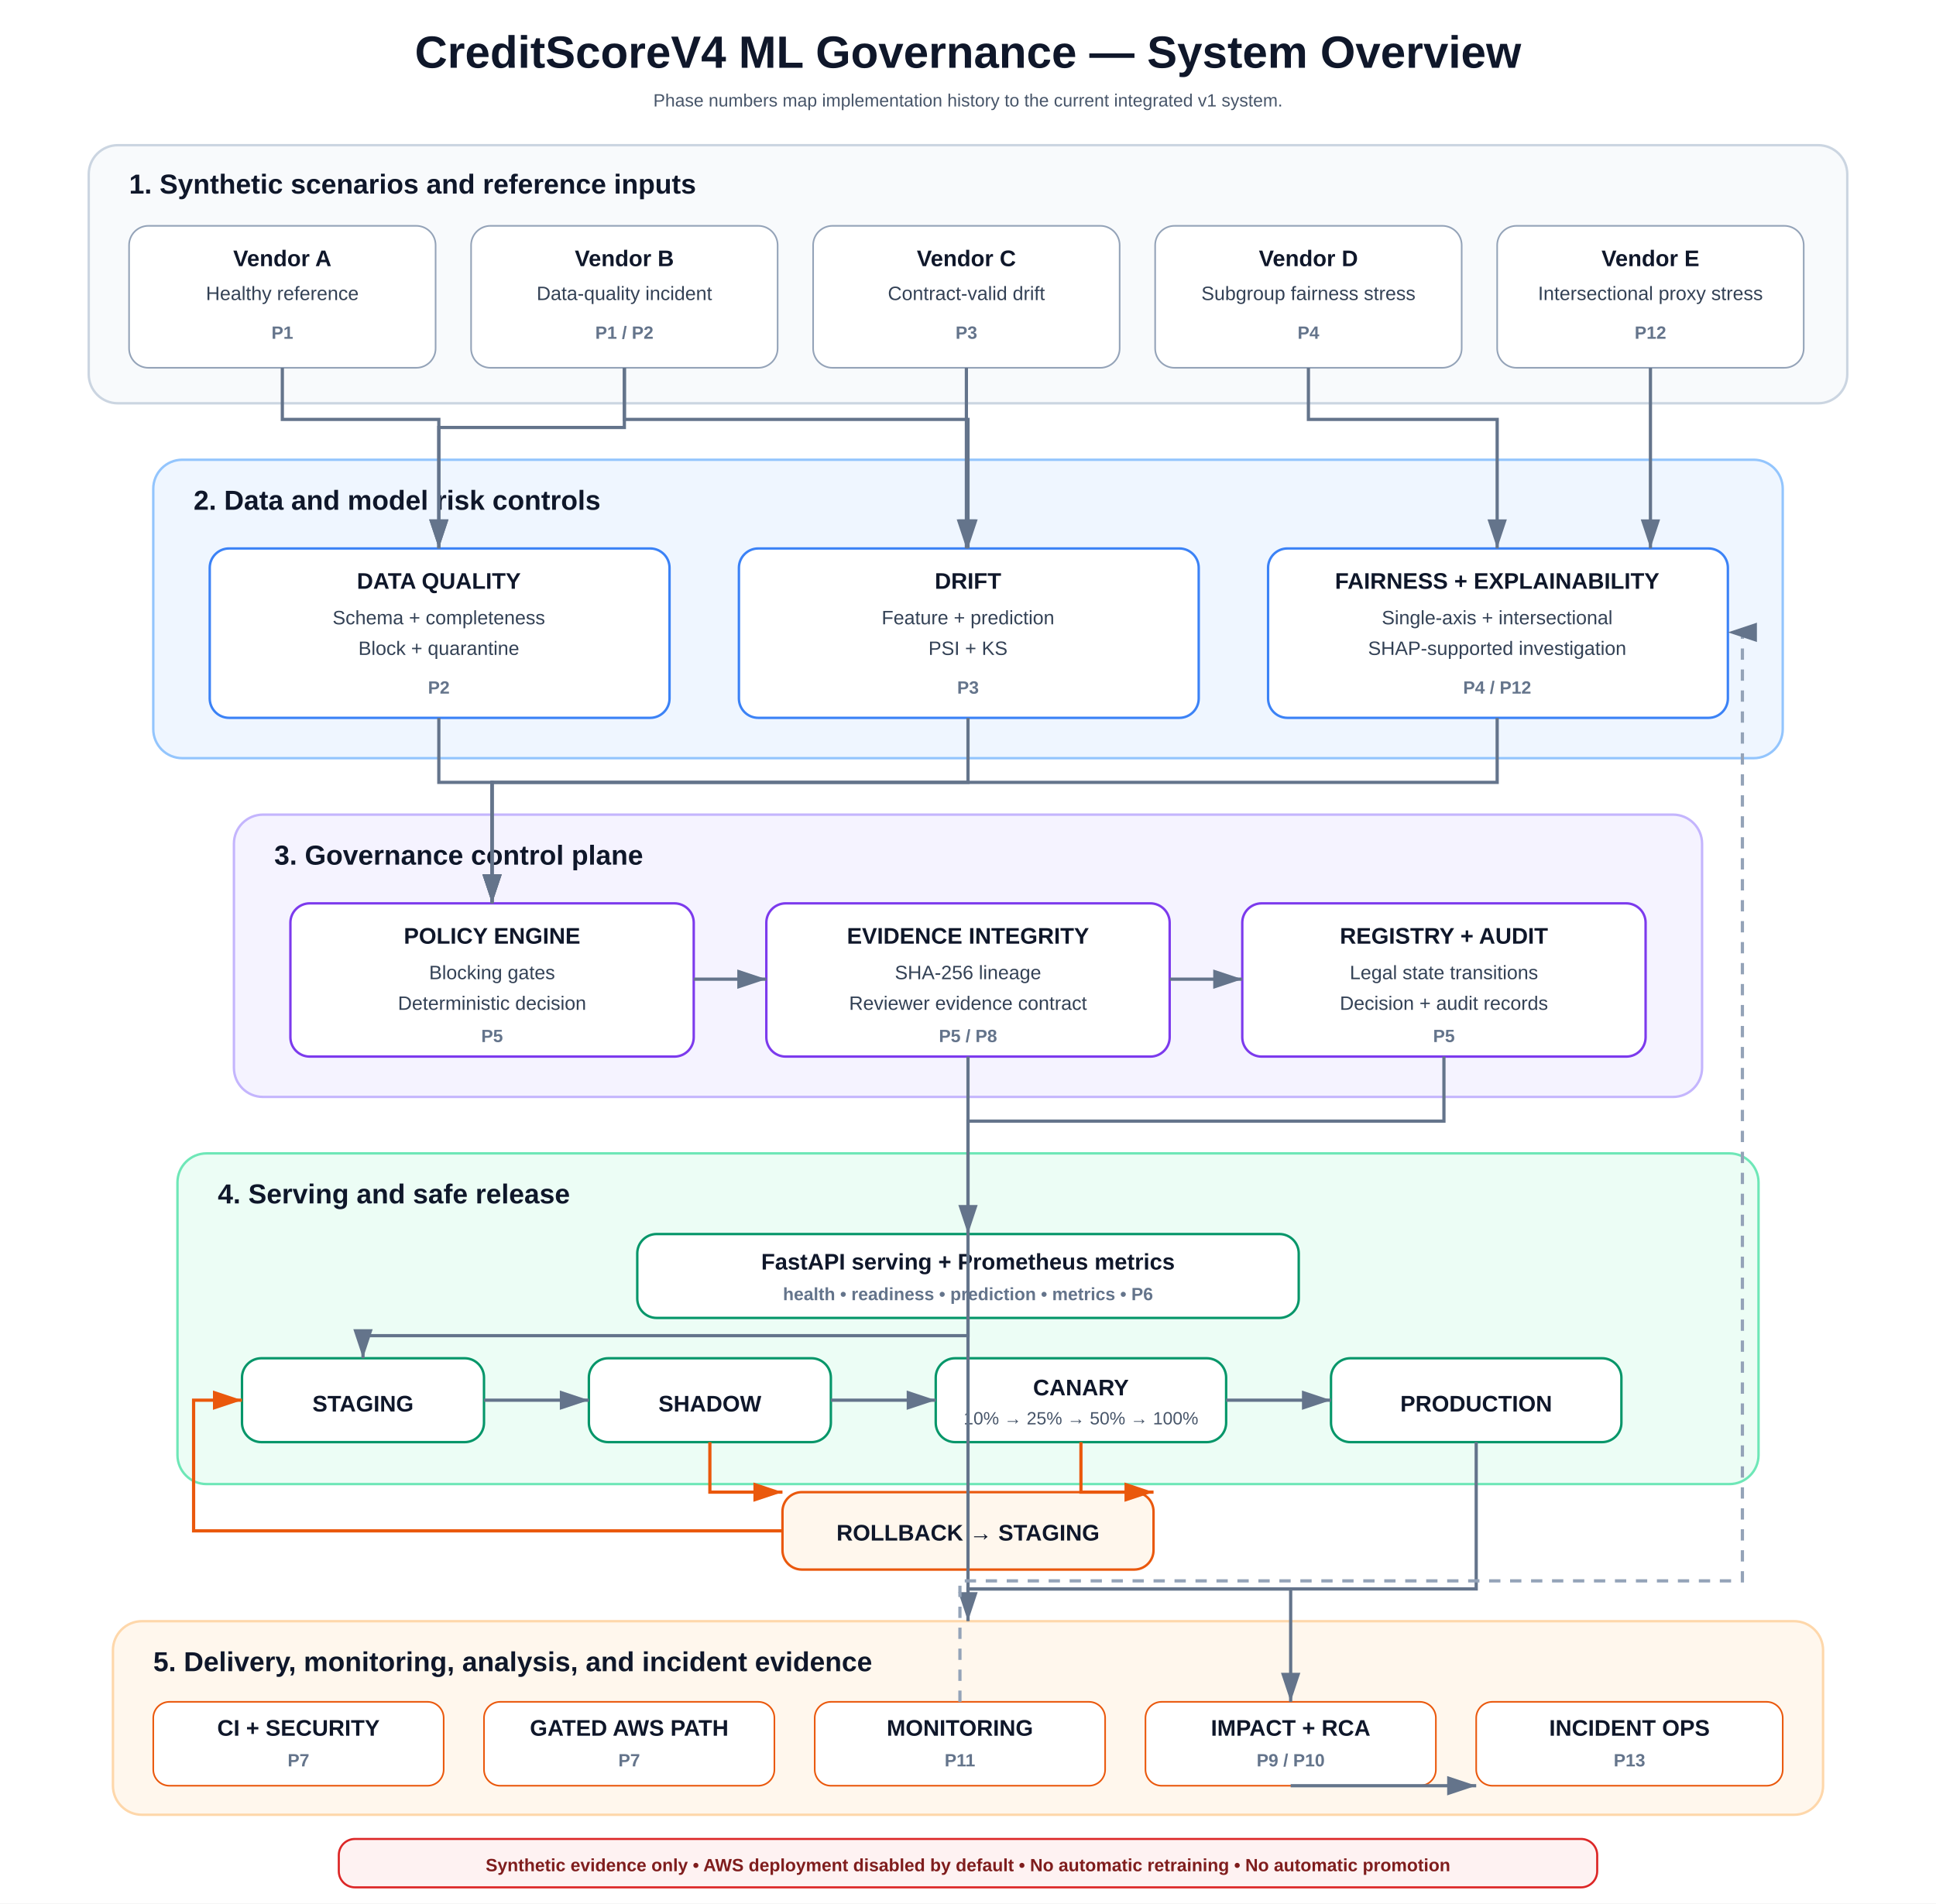
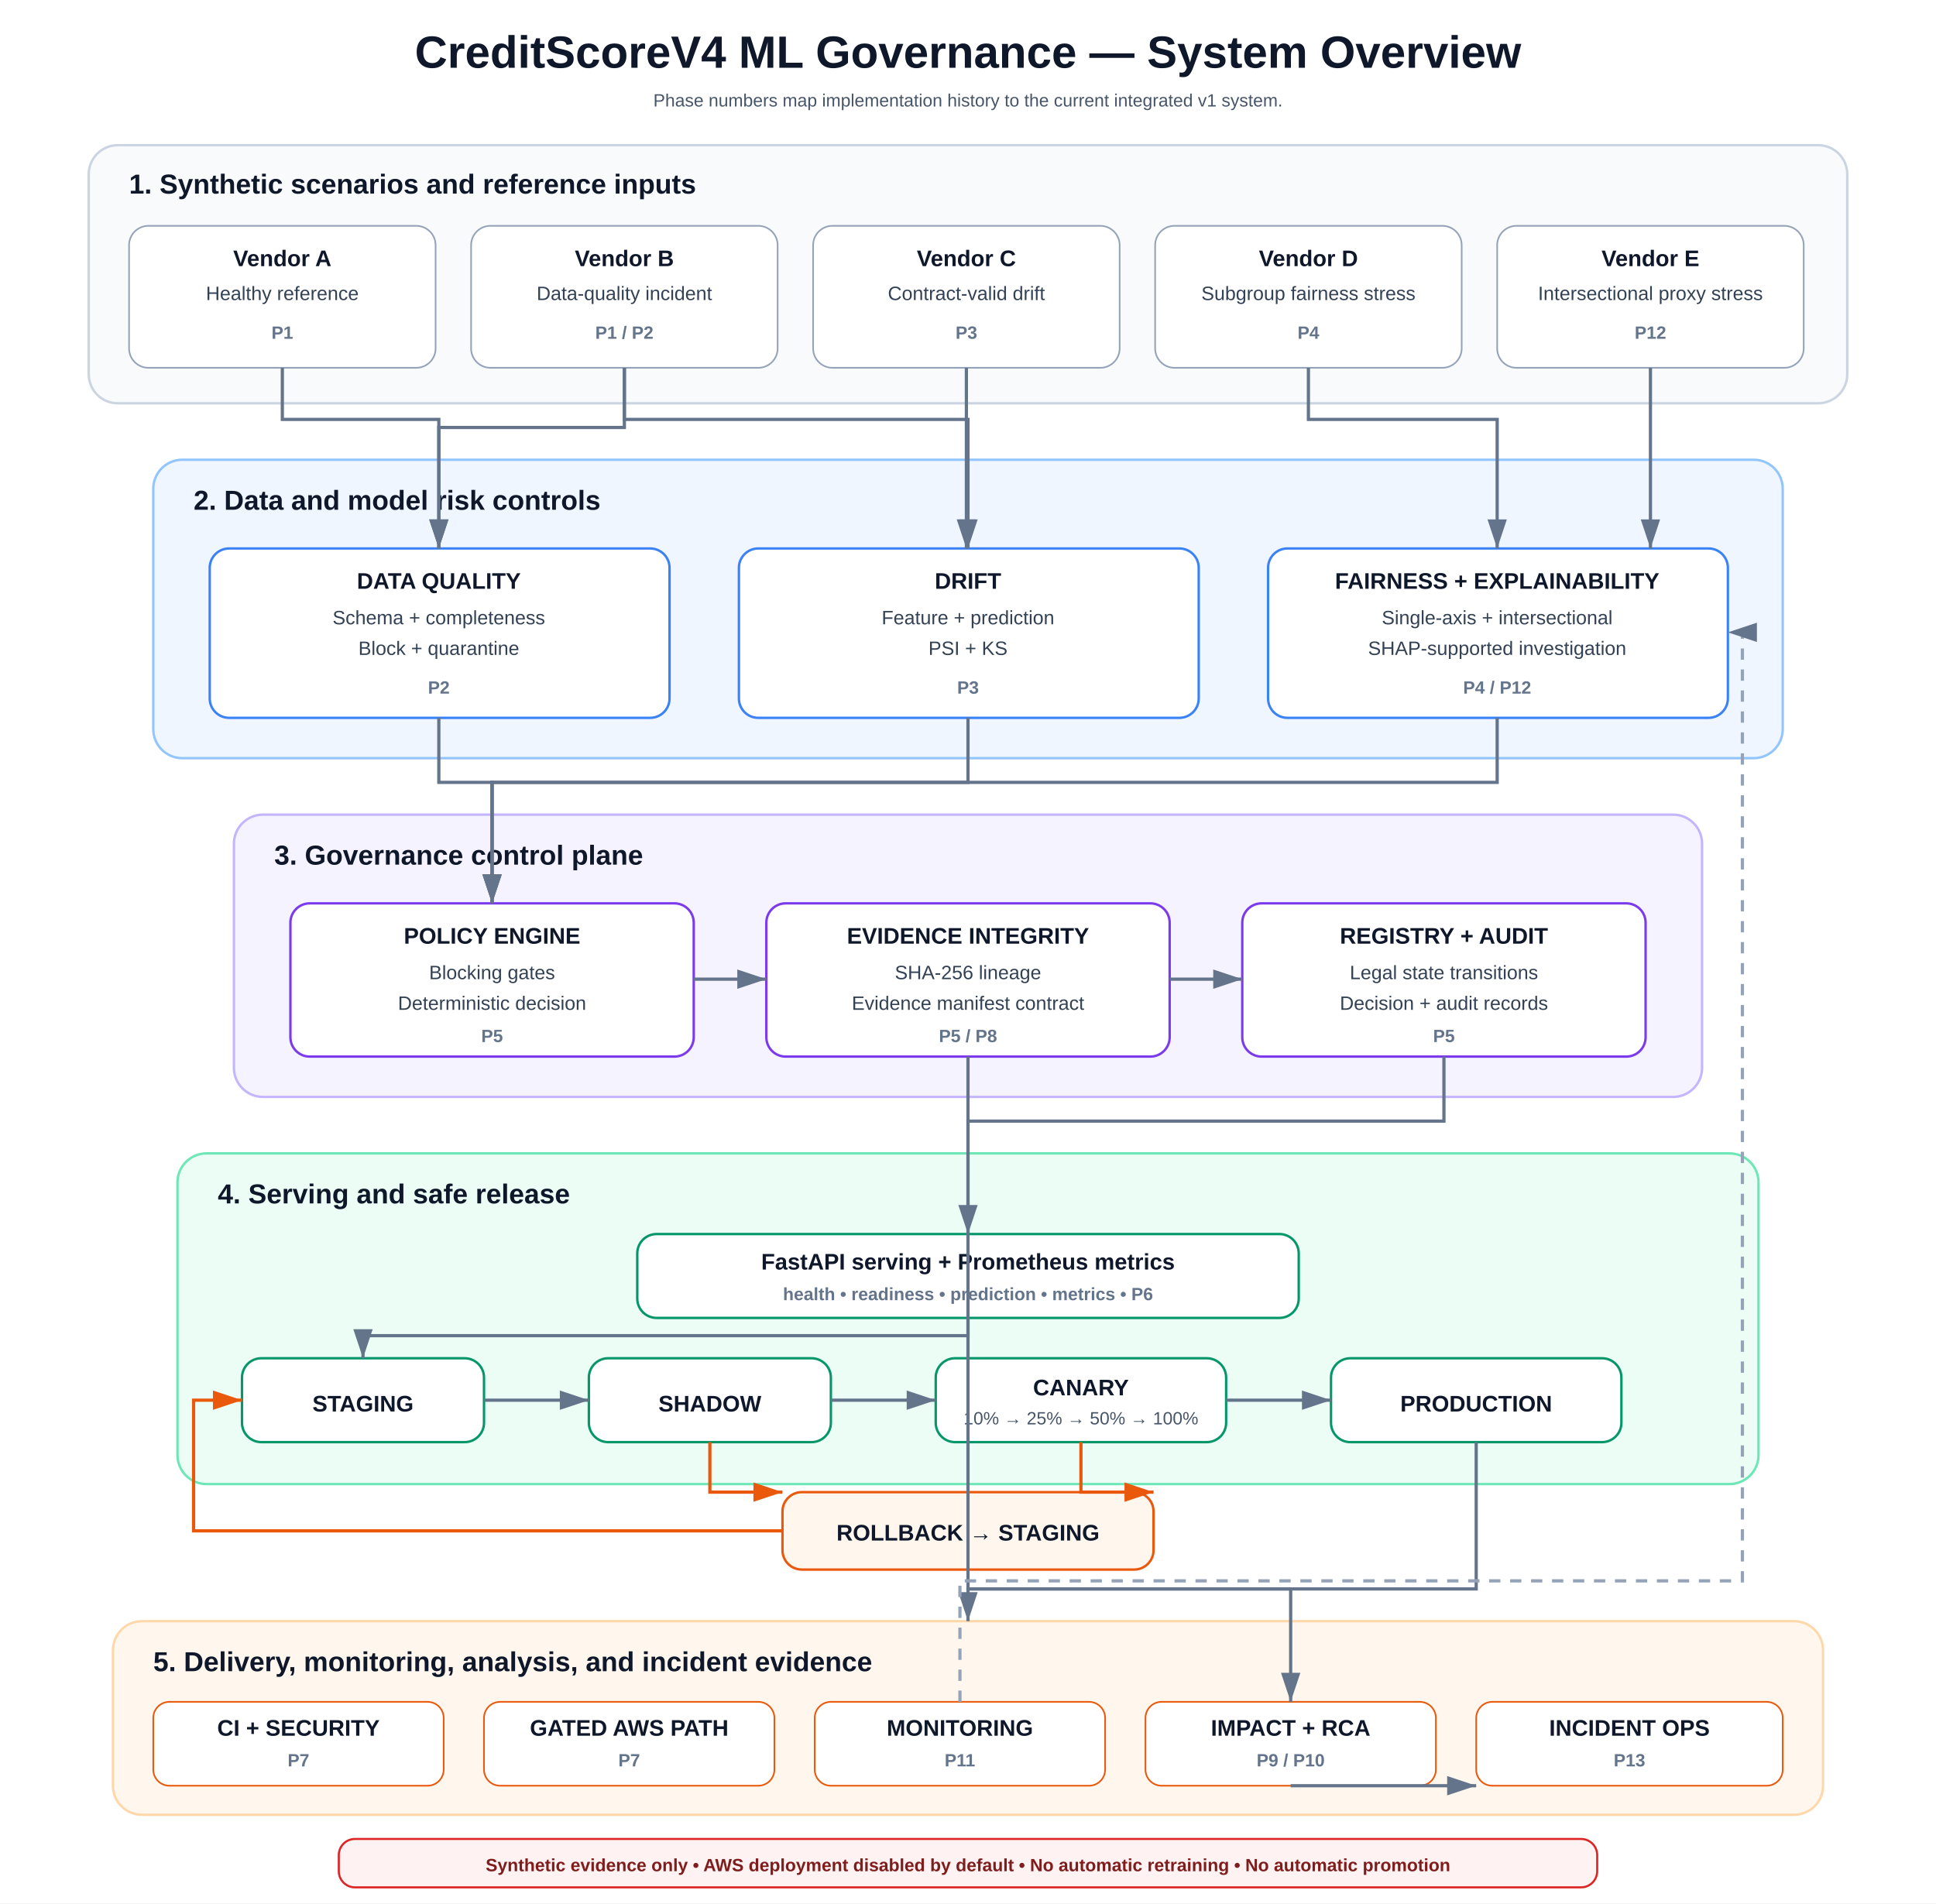
<svg xmlns="http://www.w3.org/2000/svg" width="1200" height="1180" viewBox="0 0 1200 1180" role="img" aria-labelledby="title desc">
  <defs>
    <marker id="arrow" markerWidth="10" markerHeight="10" refX="9" refY="3" orient="auto" markerUnits="strokeWidth">
      <path d="M0,0 L0,6 L9,3 z" fill="#64748B" />
    </marker>
    <marker id="arrow-orange" markerWidth="10" markerHeight="10" refX="9" refY="3" orient="auto" markerUnits="strokeWidth">
      <path d="M0,0 L0,6 L9,3 z" fill="#EA580C" />
    </marker>
    <style>
      .title{font:700 28px Arial,sans-serif;fill:#0F172A}
      .layer{font:700 17px Arial,sans-serif;fill:#0F172A}
      .box-title{font:700 14px Arial,sans-serif;fill:#0F172A}
      .body{font:12px Arial,sans-serif;fill:#334155}
      .phase{font:700 11px Arial,sans-serif;fill:#64748B}
      .small{font:11px Arial,sans-serif;fill:#475569}
      .flow{fill:none;stroke:#64748B;stroke-width:2;marker-end:url(#arrow)}
      .dash{fill:none;stroke:#94A3B8;stroke-width:2;stroke-dasharray:7 6;marker-end:url(#arrow)}
      .rollback{fill:none;stroke:#EA580C;stroke-width:2;marker-end:url(#arrow-orange)}
    </style>
  </defs>
  <rect x="0" y="0" width="1200" height="1180" fill="#FFFFFF" />
  <text x="600" y="42" text-anchor="middle" class="title">CreditScoreV4 ML Governance — System Overview</text>
  <text x="600" y="66" text-anchor="middle" class="small">Phase numbers map implementation history to the current integrated v1 system.</text>
  <rect x="55" y="90" width="1090" height="160" rx="18" fill="#F8FAFC" stroke="#CBD5E1" stroke-width="1.5" />
  <text x="80" y="120" class="layer">1. Synthetic scenarios and reference inputs</text>
  <g>
    <rect x="80" y="140" width="190" height="88" rx="12" fill="#FFFFFF" stroke="#94A3B8" />
    <text x="175" y="165" text-anchor="middle" class="box-title">Vendor A</text>
    <text x="175" y="186" text-anchor="middle" class="body">Healthy reference</text>
    <text x="175" y="210" text-anchor="middle" class="phase">P1</text>
    <rect x="292" y="140" width="190" height="88" rx="12" fill="#FFFFFF" stroke="#94A3B8" />
    <text x="387" y="165" text-anchor="middle" class="box-title">Vendor B</text>
    <text x="387" y="186" text-anchor="middle" class="body">Data-quality incident</text>
    <text x="387" y="210" text-anchor="middle" class="phase">P1 / P2</text>
    <rect x="504" y="140" width="190" height="88" rx="12" fill="#FFFFFF" stroke="#94A3B8" />
    <text x="599" y="165" text-anchor="middle" class="box-title">Vendor C</text>
    <text x="599" y="186" text-anchor="middle" class="body">Contract-valid drift</text>
    <text x="599" y="210" text-anchor="middle" class="phase">P3</text>
    <rect x="716" y="140" width="190" height="88" rx="12" fill="#FFFFFF" stroke="#94A3B8" />
    <text x="811" y="165" text-anchor="middle" class="box-title">Vendor D</text>
    <text x="811" y="186" text-anchor="middle" class="body">Subgroup fairness stress</text>
    <text x="811" y="210" text-anchor="middle" class="phase">P4</text>
    <rect x="928" y="140" width="190" height="88" rx="12" fill="#FFFFFF" stroke="#94A3B8" />
    <text x="1023" y="165" text-anchor="middle" class="box-title">Vendor E</text>
    <text x="1023" y="186" text-anchor="middle" class="body">Intersectional proxy stress</text>
    <text x="1023" y="210" text-anchor="middle" class="phase">P12</text>
  </g>
  <rect x="95" y="285" width="1010" height="185" rx="18" fill="#EFF6FF" stroke="#93C5FD" stroke-width="1.5" />
  <text x="120" y="316" class="layer">2. Data and model risk controls</text>
  <g>
    <rect x="130" y="340" width="285" height="105" rx="12" fill="#FFFFFF" stroke="#3B82F6" stroke-width="1.5" />
    <text x="272" y="365" text-anchor="middle" class="box-title">DATA QUALITY</text>
    <text x="272" y="387" text-anchor="middle" class="body">Schema + completeness</text>
    <text x="272" y="406" text-anchor="middle" class="body">Block + quarantine</text>
    <text x="272" y="430" text-anchor="middle" class="phase">P2</text>
    <rect x="458" y="340" width="285" height="105" rx="12" fill="#FFFFFF" stroke="#3B82F6" stroke-width="1.5" />
    <text x="600" y="365" text-anchor="middle" class="box-title">DRIFT</text>
    <text x="600" y="387" text-anchor="middle" class="body">Feature + prediction</text>
    <text x="600" y="406" text-anchor="middle" class="body">PSI + KS</text>
    <text x="600" y="430" text-anchor="middle" class="phase">P3</text>
    <rect x="786" y="340" width="285" height="105" rx="12" fill="#FFFFFF" stroke="#3B82F6" stroke-width="1.5" />
    <text x="928" y="365" text-anchor="middle" class="box-title">FAIRNESS + EXPLAINABILITY</text>
    <text x="928" y="387" text-anchor="middle" class="body">Single-axis + intersectional</text>
    <text x="928" y="406" text-anchor="middle" class="body">SHAP-supported investigation</text>
    <text x="928" y="430" text-anchor="middle" class="phase">P4 / P12</text>
  </g>
  <path d="M175 228 V260 H272 V340" class="flow" />
  <path d="M387 228 V265 H272 V340" class="flow" />
  <path d="M387 228 V260 H600 V340" class="flow" />
  <path d="M599 228 V340" class="flow" />
  <path d="M811 228 V260 H928 V340" class="flow" />
  <path d="M1023 228 V340" class="flow" />
  <rect x="145" y="505" width="910" height="175" rx="18" fill="#F5F3FF" stroke="#C4B5FD" stroke-width="1.5" />
  <text x="170" y="536" class="layer">3. Governance control plane</text>
  <g>
    <rect x="180" y="560" width="250" height="95" rx="12" fill="#FFFFFF" stroke="#7C3AED" stroke-width="1.5" />
    <text x="305" y="585" text-anchor="middle" class="box-title">POLICY ENGINE</text>
    <text x="305" y="607" text-anchor="middle" class="body">Blocking gates</text>
    <text x="305" y="626" text-anchor="middle" class="body">Deterministic decision</text>
    <text x="305" y="646" text-anchor="middle" class="phase">P5</text>
    <rect x="475" y="560" width="250" height="95" rx="12" fill="#FFFFFF" stroke="#7C3AED" stroke-width="1.5" />
    <text x="600" y="585" text-anchor="middle" class="box-title">EVIDENCE INTEGRITY</text>
    <text x="600" y="607" text-anchor="middle" class="body">SHA-256 lineage</text>
-     <text x="600" y="626" text-anchor="middle" class="body">Reviewer evidence contract</text>
+     <text x="600" y="626" text-anchor="middle" class="body">Evidence manifest contract</text>
    <text x="600" y="646" text-anchor="middle" class="phase">P5 / P8</text>
    <rect x="770" y="560" width="250" height="95" rx="12" fill="#FFFFFF" stroke="#7C3AED" stroke-width="1.5" />
    <text x="895" y="585" text-anchor="middle" class="box-title">REGISTRY + AUDIT</text>
    <text x="895" y="607" text-anchor="middle" class="body">Legal state transitions</text>
    <text x="895" y="626" text-anchor="middle" class="body">Decision + audit records</text>
    <text x="895" y="646" text-anchor="middle" class="phase">P5</text>
  </g>
  <path d="M272 445 V485 H305 V560" class="flow" />
  <path d="M600 445 V485 H305 V560" class="flow" />
  <path d="M928 445 V485 H305 V560" class="flow" />
  <path d="M430 607 H475" class="flow" />
  <path d="M725 607 H770" class="flow" />
  <rect x="110" y="715" width="980" height="205" rx="18" fill="#ECFDF5" stroke="#6EE7B7" stroke-width="1.5" />
  <text x="135" y="746" class="layer">4. Serving and safe release</text>
  <rect x="395" y="765" width="410" height="52" rx="12" fill="#FFFFFF" stroke="#059669" stroke-width="1.5" />
  <text x="600" y="787" text-anchor="middle" class="box-title">FastAPI serving + Prometheus metrics</text>
  <text x="600" y="806" text-anchor="middle" class="phase">health • readiness • prediction • metrics • P6</text>
  <rect x="150" y="842" width="150" height="52" rx="12" fill="#FFFFFF" stroke="#059669" stroke-width="1.5" />
  <text x="225" y="875" text-anchor="middle" class="box-title">STAGING</text>
  <rect x="365" y="842" width="150" height="52" rx="12" fill="#FFFFFF" stroke="#059669" stroke-width="1.5" />
  <text x="440" y="875" text-anchor="middle" class="box-title">SHADOW</text>
  <rect x="580" y="842" width="180" height="52" rx="12" fill="#FFFFFF" stroke="#059669" stroke-width="1.5" />
  <text x="670" y="865" text-anchor="middle" class="box-title">CANARY</text>
  <text x="670" y="883" text-anchor="middle" class="small">10% → 25% → 50% → 100%</text>
  <rect x="825" y="842" width="180" height="52" rx="12" fill="#FFFFFF" stroke="#059669" stroke-width="1.5" />
  <text x="915" y="875" text-anchor="middle" class="box-title">PRODUCTION</text>
  <rect x="485" y="925" width="230" height="48" rx="12" fill="#FFF7ED" stroke="#EA580C" stroke-width="1.5" />
  <text x="600" y="955" text-anchor="middle" class="box-title">ROLLBACK → STAGING</text>
  <path d="M895 655 V695 H600 V765" class="flow" />
  <path d="M600 817 V828 H225 V842" class="flow" />
  <path d="M300 868 H365" class="flow" />
  <path d="M515 868 H580" class="flow" />
  <path d="M760 868 H825" class="flow" />
  <path d="M440 894 V925 H485" class="rollback" />
  <path d="M670 894 V925 H715" class="rollback" />
  <path d="M485 949 H120 V868 H150" class="rollback" />
  <rect x="70" y="1005" width="1060" height="120" rx="18" fill="#FFF7ED" stroke="#FED7AA" stroke-width="1.5" />
  <text x="95" y="1036" class="layer">5. Delivery, monitoring, analysis, and incident evidence</text>
  <g>
    <rect x="95" y="1055" width="180" height="52" rx="10" fill="#FFFFFF" stroke="#EA580C" />
    <text x="185" y="1076" text-anchor="middle" class="box-title">CI + SECURITY</text>
    <text x="185" y="1095" text-anchor="middle" class="phase">P7</text>
    <rect x="300" y="1055" width="180" height="52" rx="10" fill="#FFFFFF" stroke="#EA580C" />
    <text x="390" y="1076" text-anchor="middle" class="box-title">GATED AWS PATH</text>
    <text x="390" y="1095" text-anchor="middle" class="phase">P7</text>
    <rect x="505" y="1055" width="180" height="52" rx="10" fill="#FFFFFF" stroke="#EA580C" />
    <text x="595" y="1076" text-anchor="middle" class="box-title">MONITORING</text>
    <text x="595" y="1095" text-anchor="middle" class="phase">P11</text>
    <rect x="710" y="1055" width="180" height="52" rx="10" fill="#FFFFFF" stroke="#EA580C" />
    <text x="800" y="1076" text-anchor="middle" class="box-title">IMPACT + RCA</text>
    <text x="800" y="1095" text-anchor="middle" class="phase">P9 / P10</text>
    <rect x="915" y="1055" width="190" height="52" rx="10" fill="#FFFFFF" stroke="#EA580C" />
    <text x="1010" y="1076" text-anchor="middle" class="box-title">INCIDENT OPS</text>
    <text x="1010" y="1095" text-anchor="middle" class="phase">P13</text>
  </g>
  <path d="M915 894 V985 H600 V1005" class="flow" />
  <path d="M600 655 V985 H800 V1055" class="flow" />
  <path d="M800 1107 H915" class="flow" />
  <path d="M595 1055 V980 H1080 V392 H1071" class="dash" />
  <rect x="210" y="1140" width="780" height="30" rx="10" fill="#FEF2F2" stroke="#DC2626" stroke-width="1.3" />
  <text x="600" y="1160" text-anchor="middle" style="font:700 11px Arial,sans-serif;fill:#7F1D1D">Synthetic evidence only • AWS deployment disabled by default • No automatic retraining • No automatic promotion</text>
</svg>
